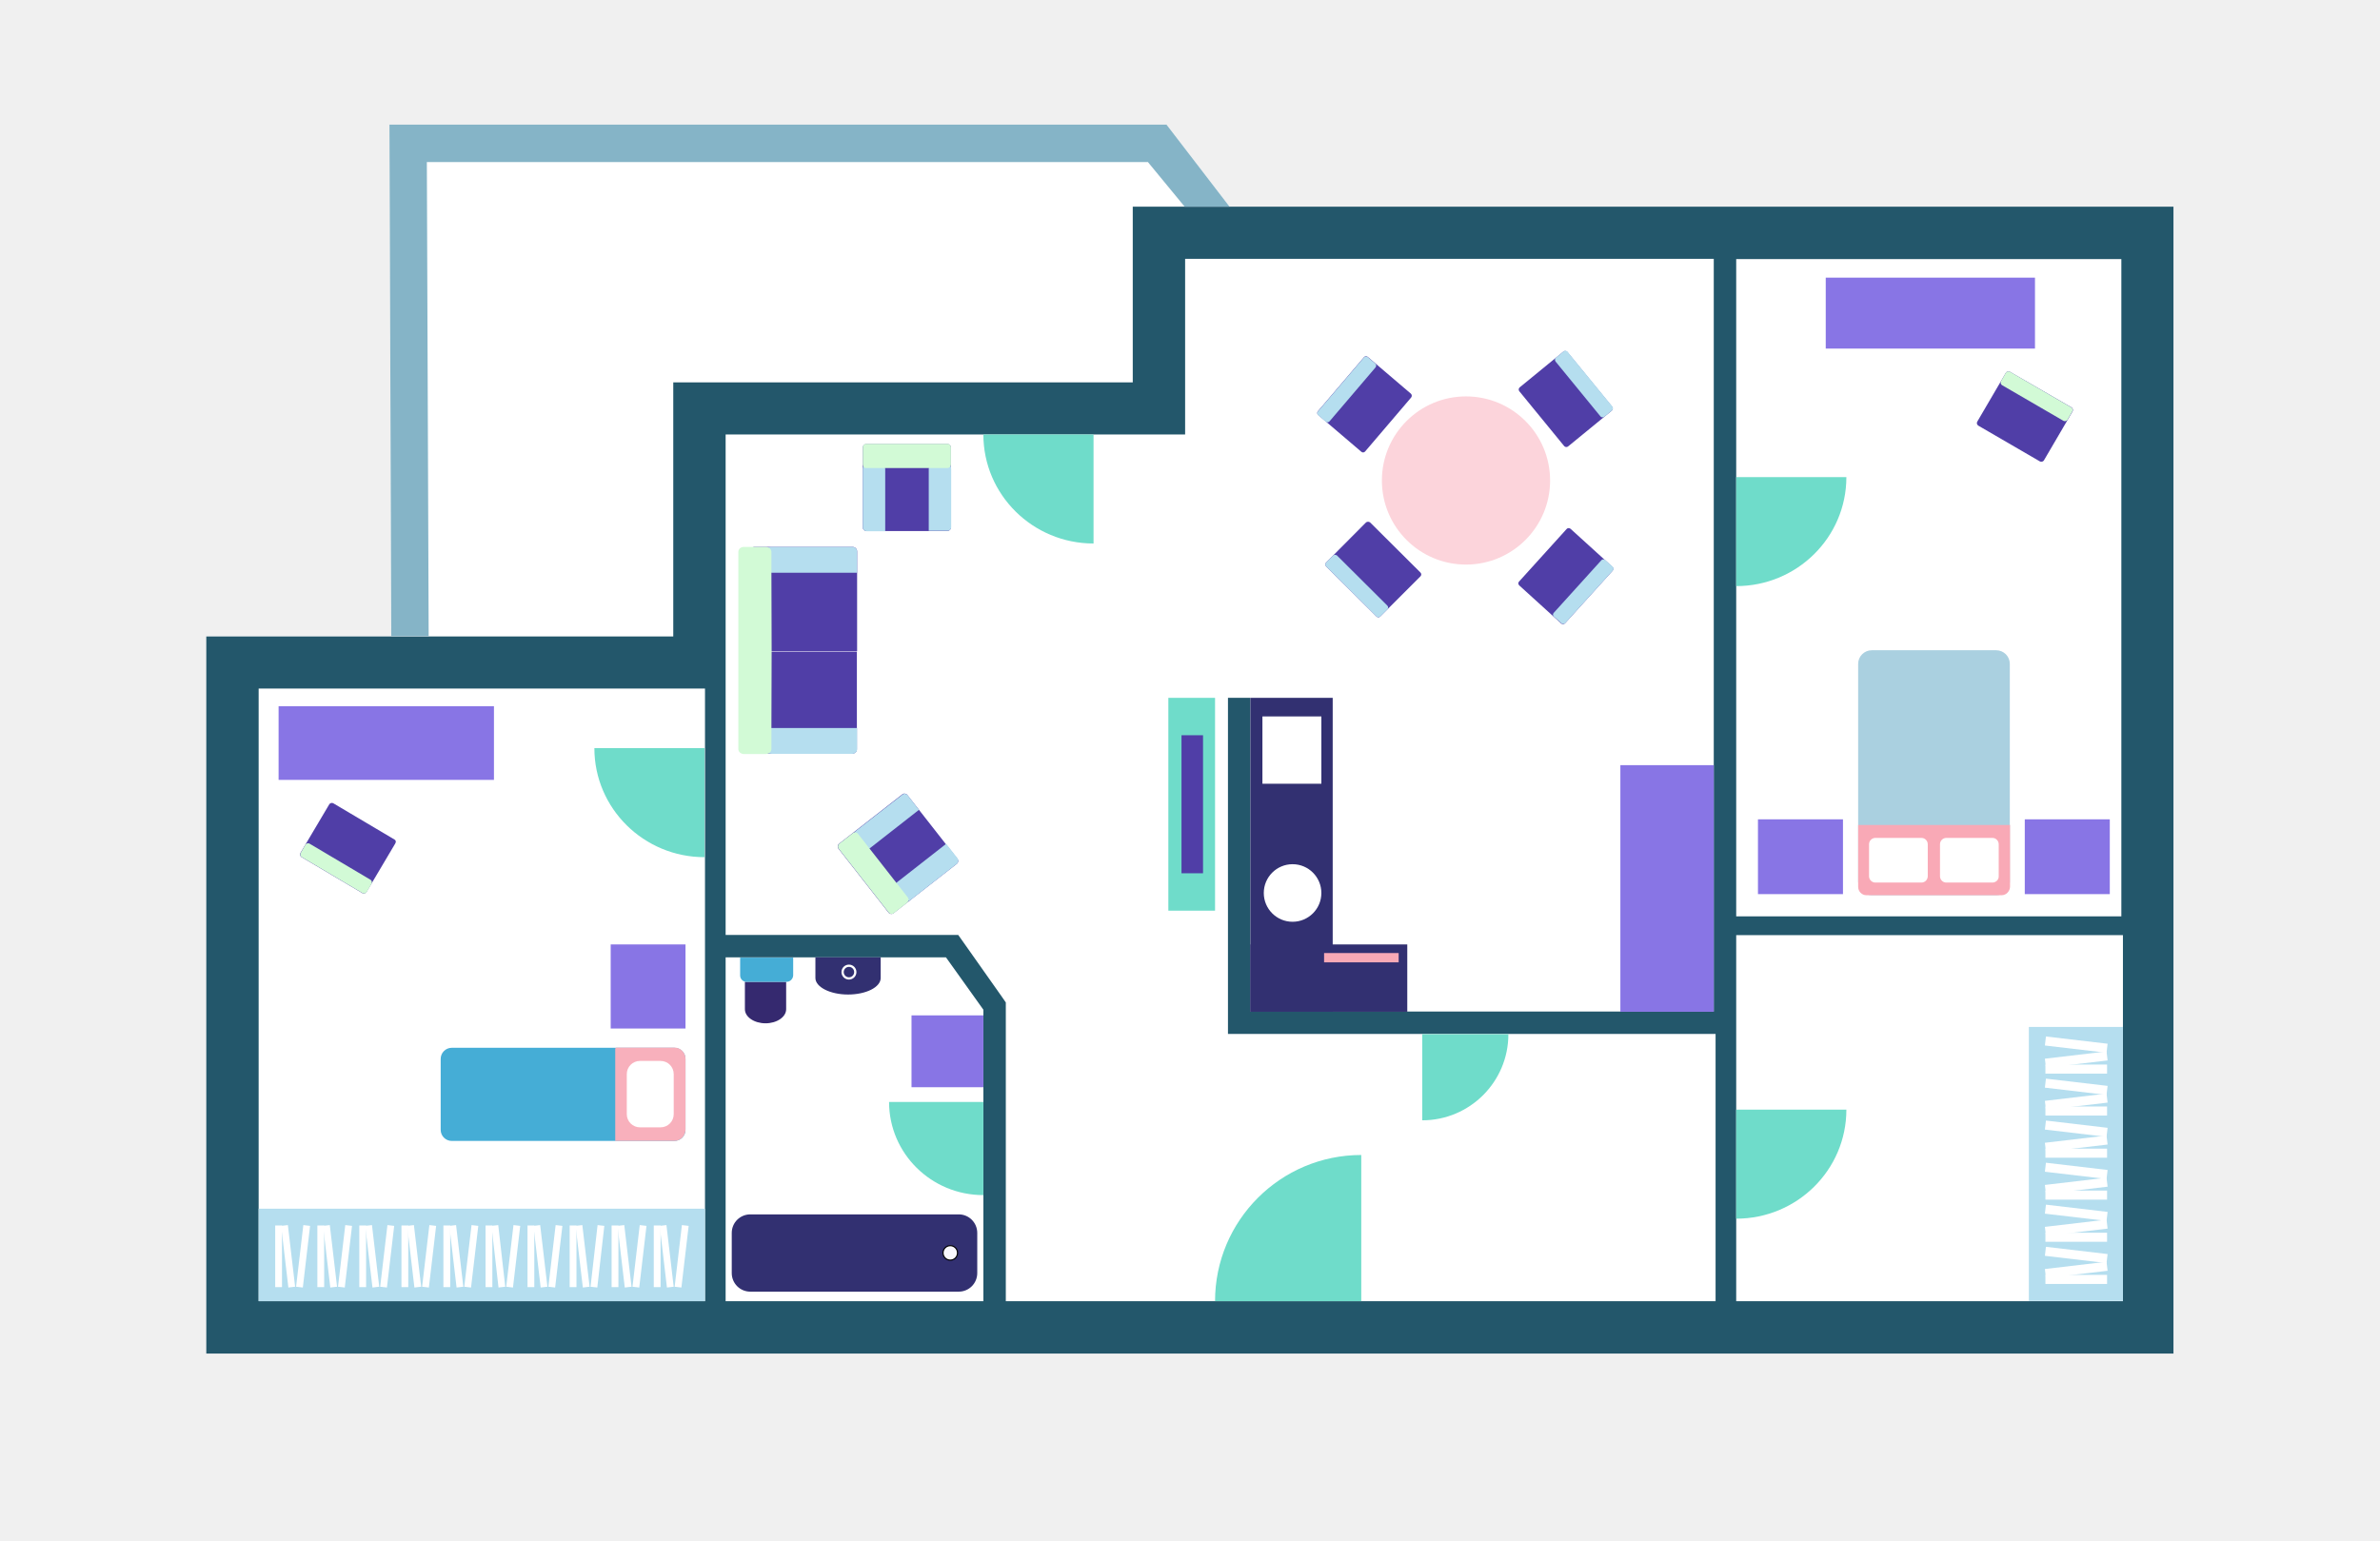
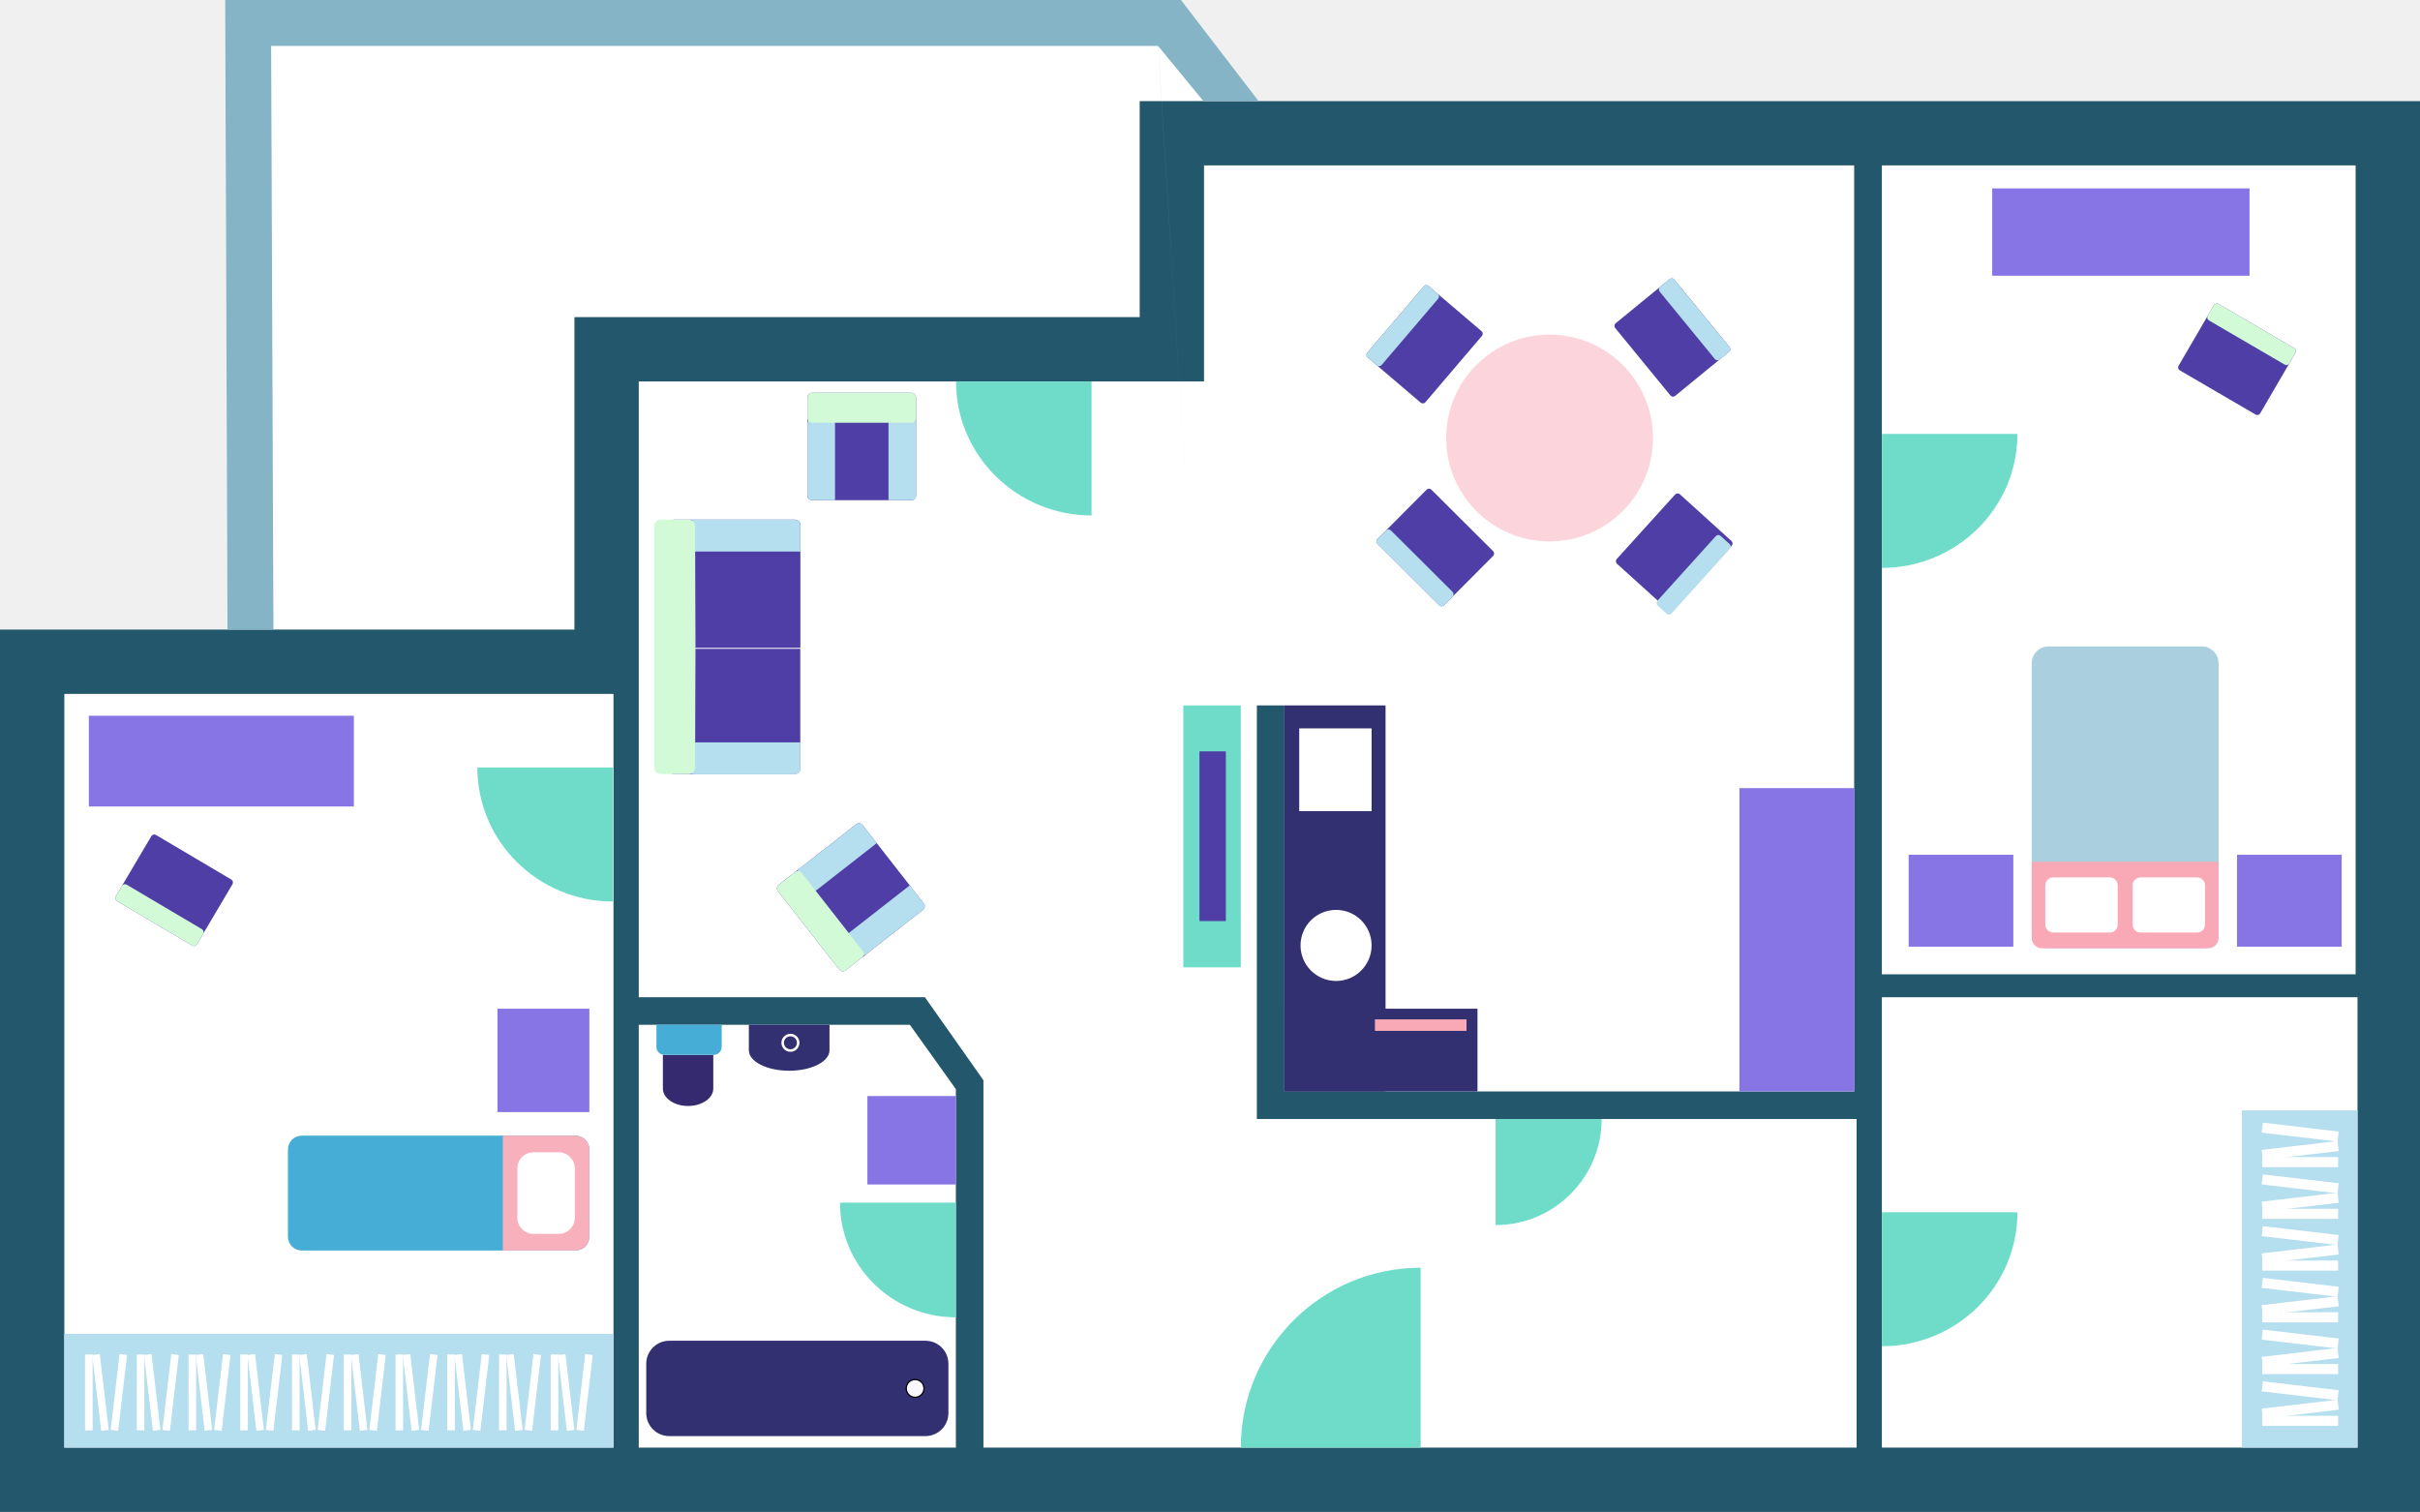
- <svg xmlns="http://www.w3.org/2000/svg" version="1.1" id="Layer_1" x="0px" y="0px" viewBox="0 0 1049.9 679.5" style="enable-background:new 0 0 1049.9 679.5;" xml:space="preserve">
-   <style type="text/css">
- 	.st0{fill:#FFFFFF;}
- 	.st1{fill:#23576B;}
- 	.st2{fill:#85B4C7;}
- 	.st3{fill:#FCD4DB;}
- 	.st4{fill:#503EA7;}
- 	.st5{fill:#B5DEEF;}
- 	.st6{fill:#323071;}
- 	.st7{fill:#8875E5;}
- 	.st8{fill:#F9A9B6;}
- 	.st9{fill:none;stroke:#FFFFFF;stroke-miterlimit:10;}
- 	.st10{fill:#35296F;}
- 	.st11{fill:#45ADD6;}
- 	.st12{fill:#F9F8FE;stroke:#000000;stroke-width:0.5;stroke-miterlimit:10;}
- 	.st13{fill:#6FDCCA;}
- 	.st14{fill:none;stroke:#FFFFFF;stroke-width:3;stroke-miterlimit:10;}
- 	.st15{fill:#D2FAD6;}
- 	.st16{fill:#F8B0BC;}
- 	.st17{fill:#AAD0E0;}
- 	.st18{fill:none;stroke:#FFFFFF;stroke-width:4;stroke-miterlimit:10;}
- 	.st19{fill:#00FF00;stroke:#FFFFFF;stroke-width:4;stroke-miterlimit:10;}
- </style>
-   <g>
-     <polygon class="st0" points="91,280.7 172.6,280.7 171.8,55 514.6,55 542.4,91.2 958.9,91.2 958.9,597.1 91,597.1  " />
-     <g>
-       <path class="st1" d="M499.7,91.2v77.5H297v112.1H91v316.4h867.8V91.2H499.7z M765.9,114.3h169.9v290H765.9V114.3z M311,574.1    H114.1V303.8H311V574.1z M433.8,574.1H320.1V422.4h97.2l16.5,23.1V574.1z M756.8,574.1H443.7V442.3l-1.8-2.6l-16.3-23.1l-2.9-4.1    H320.1V191.7h202.7v-77.5H756v332.1H551.6V307.9h-9.9v148.3h215.1V574.1z M936.4,574.1H765.9V412.6h170.6V574.1z" />
-       <path class="st2" d="M519.5,280.7 M506.3,71.4l16.3,19.8l19.8,0L514.6,55l0,0H171.8l0.8,225.7h16.5l-0.8-209.2H506.3" />
-     </g>
-     <g id="Kitchen">
-       <circle class="st3" cx="646.7" cy="212" r="37.1" />
-       <path class="st4" d="M670.1,256.6l21-23.2c0.4-0.5,1.2-0.5,1.7-0.1l18.5,16.8c0.5,0.4,0.5,1.2,0.1,1.7l-21,23.2    c-0.4,0.5-1.2,0.5-1.7,0.1l-18.5-16.8C669.7,257.8,669.6,257.1,670.1,256.6z" />
-       <path class="st5" d="M685.4,270.4l21-23.2c0.4-0.5,1.2-0.5,1.7-0.1l3.3,2.9c0.5,0.4,0.5,1.2,0.1,1.7l-21,23.2    c-0.4,0.5-1.2,0.5-1.7,0.1l-3.3-2.9C685,271.7,684.9,270.9,685.4,270.4z" />
-       <path class="st4" d="M622.5,175.4l-20.3,23.8c-0.4,0.5-1.2,0.6-1.7,0.1l-19-16.2c-0.5-0.4-0.6-1.2-0.1-1.7l20.3-23.8    c0.4-0.5,1.2-0.6,1.7-0.1l19,16.2C622.9,174.2,622.9,174.9,622.5,175.4z" />
-       <path class="st5" d="M606.8,162.1l-20.3,23.8c-0.4,0.5-1.2,0.6-1.7,0.1l-3.3-2.8c-0.5-0.4-0.6-1.2-0.1-1.7l20.3-23.8    c0.4-0.5,1.2-0.6,1.7-0.1l3.3,2.8C607.2,160.8,607.2,161.6,606.8,162.1z" />
-       <path class="st4" d="M690,196.8l-19.8-24.2c-0.4-0.5-0.3-1.3,0.2-1.7l19.3-15.8c0.5-0.4,1.3-0.3,1.7,0.2l19.8,24.2    c0.4,0.5,0.3,1.3-0.2,1.7l-19.3,15.8C691.2,197.4,690.4,197.3,690,196.8z" />
-       <path class="st5" d="M706,183.7l-19.8-24.2c-0.4-0.5-0.3-1.3,0.2-1.7l3.4-2.8c0.5-0.4,1.3-0.3,1.7,0.2l19.8,24.2    c0.4,0.5,0.3,1.3-0.2,1.7l-3.4,2.8C707.1,184.3,706.4,184.2,706,183.7z" />
-       <path class="st4" d="M604.4,230.5l22.2,22.1c0.5,0.5,0.5,1.2,0,1.7L608.9,272c-0.5,0.5-1.2,0.5-1.7,0L585,249.9    c-0.5-0.5-0.5-1.2,0-1.7l17.6-17.7C603.1,230.1,603.9,230.1,604.4,230.5z" />
-       <path class="st5" d="M589.8,245.1l22.2,22.1c0.5,0.5,0.5,1.2,0,1.7l-3.1,3.1c-0.5,0.5-1.2,0.5-1.7,0L585,249.9    c-0.5-0.5-0.5-1.2,0-1.7l3.1-3.1C588.6,244.7,589.3,244.7,589.8,245.1z" />
-       <rect x="551.6" y="307.9" class="st6" width="36.3" height="138.4" />
-       <rect x="551.6" y="416.7" class="st6" width="69.2" height="29.7" />
-       <rect x="556.9" y="316.1" class="st0" width="26" height="29.7" />
-       <rect x="714.8" y="337.6" class="st7" width="41.2" height="108.8" />
-       <rect x="584.1" y="420.5" class="st8" width="32.9" height="4.1" />
-       <circle class="st0" cx="570.2" cy="394" r="12.7" />
-     </g>
-     <g id="Bathroom">
-       <rect x="402.1" y="448" class="st7" width="31.7" height="31.7" />
-       <path class="st6" d="M388.5,422.4v9.1c0,4.1-6.5,7.3-14.4,7.3s-14.4-3.3-14.4-7.3v-9.1H388.5z" />
-       <circle class="st9" cx="374.5" cy="428.9" r="2.8" />
-       <path class="st10" d="M346.8,433.2v12.1c0,3.4-4.1,6.2-9.1,6.2c-5,0-9.1-2.8-9.1-6.2v-12.1H346.8z" />
-       <path class="st11" d="M347,433.2h-17.7c-1.6,0-2.8-1.3-2.8-2.8v-7.9h23.4v7.9C349.8,431.9,348.6,433.2,347,433.2z" />
-       <path class="st6" d="M422.9,569.9H331c-4.6,0-8.2-3.7-8.2-8.2V544c0-4.6,3.7-8.2,8.2-8.2h91.9c4.6,0,8.2,3.7,8.2,8.2v17.7    C431.1,566.2,427.5,569.9,422.9,569.9z" />
-       <circle class="st12" cx="419.2" cy="552.8" r="3.2" />
-       <path class="st13" d="M433.8,527.3c-23,0-41.6-18.4-41.6-41.1h41.6L433.8,527.3z" />
-     </g>
-     <g id="BedroomLeft">
-       <rect x="114.1" y="533.3" class="st5" width="196.9" height="40.8" />
-       <g>
-         <line class="st14" x1="122.9" y1="540.7" x2="122.9" y2="567.9" />
-         <line class="st14" x1="125.5" y1="540.7" x2="128.7" y2="567.9" />
-         <line class="st14" x1="135.3" y1="540.7" x2="132.1" y2="567.9" />
-         <line class="st14" x1="141.5" y1="540.7" x2="141.5" y2="567.9" />
-         <line class="st14" x1="144" y1="540.7" x2="147.2" y2="567.9" />
-         <line class="st14" x1="153.8" y1="540.7" x2="150.6" y2="567.9" />
-         <line class="st14" x1="160" y1="540.7" x2="160" y2="567.9" />
-         <line class="st14" x1="162.6" y1="540.7" x2="165.8" y2="567.9" />
-         <line class="st14" x1="172.4" y1="540.7" x2="169.2" y2="567.9" />
-         <line class="st14" x1="178.6" y1="540.7" x2="178.6" y2="567.9" />
-         <line class="st14" x1="181.1" y1="540.7" x2="184.3" y2="567.9" />
-         <line class="st14" x1="190.9" y1="540.7" x2="187.7" y2="567.9" />
-         <line class="st14" x1="197.1" y1="540.7" x2="197.1" y2="567.9" />
-         <line class="st14" x1="199.7" y1="540.7" x2="202.9" y2="567.9" />
-         <line class="st14" x1="209.5" y1="540.7" x2="206.3" y2="567.9" />
-         <line class="st14" x1="215.7" y1="540.7" x2="215.7" y2="567.9" />
-         <line class="st14" x1="218.3" y1="540.7" x2="221.4" y2="567.9" />
-         <line class="st14" x1="228" y1="540.7" x2="224.8" y2="567.9" />
-         <line class="st14" x1="234.2" y1="540.7" x2="234.2" y2="567.9" />
-         <line class="st14" x1="236.8" y1="540.7" x2="240" y2="567.9" />
-         <line class="st14" x1="246.6" y1="540.7" x2="243.4" y2="567.9" />
-         <line class="st14" x1="252.8" y1="540.7" x2="252.8" y2="567.9" />
-         <line class="st14" x1="255.4" y1="540.7" x2="258.6" y2="567.9" />
-         <line class="st14" x1="265.1" y1="540.7" x2="262" y2="567.9" />
-         <line class="st14" x1="271.3" y1="540.7" x2="271.3" y2="567.9" />
-         <line class="st14" x1="273.9" y1="540.7" x2="277.1" y2="567.9" />
-         <line class="st14" x1="283.7" y1="540.7" x2="280.5" y2="567.9" />
-         <line class="st14" x1="289.9" y1="540.7" x2="289.9" y2="567.9" />
-         <line class="st14" x1="292.5" y1="540.7" x2="295.7" y2="567.9" />
-         <line class="st14" x1="302.3" y1="540.7" x2="299.1" y2="567.9" />
-       </g>
-       <path class="st4" d="M174,370.4l-27-16c-0.6-0.3-1.3-0.1-1.7,0.4l-12.8,21.6c-0.3,0.6-0.1,1.3,0.4,1.7l27,16    c0.6,0.3,1.3,0.1,1.7-0.4l12.8-21.6C174.8,371.4,174.6,370.7,174,370.4z" />
-       <path class="st15" d="M163.5,388.2l-27-16c-0.6-0.3-1.3-0.1-1.7,0.4l-2.2,3.8c-0.3,0.6-0.1,1.3,0.4,1.7l27,16    c0.6,0.3,1.3,0.1,1.7-0.4l2.2-3.8C164.2,389.2,164,388.5,163.5,388.2z" />
-       <rect x="269.4" y="416.7" class="st7" width="33" height="37.1" />
-       <rect x="122.9" y="311.6" class="st7" width="95" height="32.5" />
-       <path class="st11" d="M297.5,503.4h-98.2c-2.7,0-4.9-2.2-4.9-4.9v-31.3c0-2.7,2.2-4.9,4.9-4.9h98.2c2.7,0,4.9,2.2,4.9,4.9v31.3    C302.4,501.2,300.2,503.4,297.5,503.4z" />
-       <path class="st16" d="M297.5,503.4h-26.1v-40.6c0-0.3,0.3-0.6,0.6-0.6h25.5c2.7,0,4.9,2.2,4.9,4.9v31.3    C302.4,501.2,300.2,503.4,297.5,503.4z" />
-       <path class="st0" d="M291.4,497.4h-9.1c-3.2,0-5.8-2.6-5.8-5.8v-17.7c0-3.2,2.6-5.8,5.8-5.8h9.1c3.2,0,5.8,2.6,5.8,5.8v17.7    C297.2,494.8,294.6,497.4,291.4,497.4z" />
-       <path class="st13" d="M310.8,378.2c-26.8,0-48.6-21.5-48.6-48.1h48.6L310.8,378.2z" />
-     </g>
-     <g id="Bedroom_Right">
-       <rect x="805.4" y="122.5" class="st7" width="92.3" height="31.3" />
-       <path class="st4" d="M872.7,187.8l27.2,15.8c0.6,0.3,1.3,0.1,1.7-0.4l12.7-21.7c0.3-0.6,0.1-1.3-0.4-1.7L886.6,164    c-0.6-0.3-1.3-0.1-1.7,0.4l-12.7,21.7C871.9,186.7,872.1,187.4,872.7,187.8z" />
-       <path class="st15" d="M883.1,169.9l27.2,15.8c0.6,0.3,1.3,0.1,1.7-0.4l2.2-3.8c0.3-0.6,0.1-1.3-0.4-1.7L886.6,164    c-0.6-0.3-1.3-0.1-1.7,0.4l-2.2,3.8C882.4,168.8,882.6,169.5,883.1,169.9z" />
-       <path class="st17" d="M880.6,395h-54.9c-3.3,0-6-2.7-6-6v-96.1c0-3.3,2.7-6,6-6h54.9c3.3,0,6,2.7,6,6v96.1    C886.6,392.3,883.9,395,880.6,395z" />
-       <path class="st8" d="M882.9,395h-59.5c-2.1,0-3.7-1.7-3.7-3.7V364h67v27.3C886.6,393.3,885,395,882.9,395z" />
-       <g>
-         <path class="st0" d="M847.6,389.4h-20.3c-1.6,0-2.8-1.3-2.8-2.8v-14.1c0-1.6,1.3-2.8,2.8-2.8h20.3c1.6,0,2.8,1.3,2.8,2.8v14.1     C850.4,388.1,849.2,389.4,847.6,389.4z" />
-         <path class="st0" d="M878.9,389.4h-20.3c-1.6,0-2.8-1.3-2.8-2.8v-14.1c0-1.6,1.3-2.8,2.8-2.8h20.3c1.6,0,2.8,1.3,2.8,2.8v14.1     C881.8,388.1,880.5,389.4,878.9,389.4z" />
-       </g>
-       <rect x="893.2" y="361.5" class="st7" width="37.5" height="33" />
-       <rect x="775.5" y="361.5" class="st7" width="37.5" height="33" />
-       <path class="st13" d="M765.9,258.6c26.8,0,48.6-21.5,48.6-48.1h-48.6V258.6z" />
-     </g>
-     <g id="SideRoomRight">
-       <rect x="895" y="453.1" class="st5" width="41.5" height="120.9" />
-       <line class="st18" x1="902.3" y1="564.5" x2="929.5" y2="564.5" />
-       <line class="st18" x1="902.3" y1="561.9" x2="929.5" y2="558.7" />
-       <line class="st18" x1="902.3" y1="552.1" x2="929.5" y2="555.3" />
-       <line class="st18" x1="902.3" y1="545.9" x2="929.5" y2="545.9" />
-       <line class="st18" x1="902.3" y1="543.3" x2="929.5" y2="540.1" />
-       <line class="st19" x1="902.3" y1="533.5" x2="929.5" y2="536.7" />
-       <line class="st19" x1="902.3" y1="527.3" x2="929.5" y2="527.3" />
-       <line class="st19" x1="902.3" y1="524.8" x2="929.5" y2="521.6" />
-       <line class="st19" x1="902.3" y1="515" x2="929.5" y2="518.2" />
-       <line class="st19" x1="902.3" y1="508.8" x2="929.5" y2="508.8" />
-       <line class="st19" x1="902.3" y1="506.2" x2="929.5" y2="503" />
-       <line class="st19" x1="902.3" y1="496.4" x2="929.5" y2="499.6" />
-       <line class="st19" x1="902.3" y1="490.2" x2="929.5" y2="490.2" />
-       <line class="st19" x1="902.3" y1="487.7" x2="929.5" y2="484.5" />
-       <line class="st19" x1="902.3" y1="477.9" x2="929.5" y2="481.1" />
-       <line class="st19" x1="902.3" y1="471.7" x2="929.5" y2="471.7" />
-       <line class="st19" x1="902.3" y1="469.1" x2="929.5" y2="465.9" />
-       <line class="st19" x1="902.3" y1="459.3" x2="929.5" y2="462.5" />
-       <path class="st19" d="M902.3,453.1" />
-       <path class="st13" d="M765.9,537.7c26.8,0,48.6-21.5,48.6-48.1l-48.6,0V537.7z" />
-     </g>
-     <g id="LivingRoom">
-       <path class="st4" d="M422,381.2l-27.8,21.7c-0.7,0.6-1.8,0.4-2.3-0.3l-22-28.1c-0.6-0.7-0.4-1.8,0.3-2.3l27.8-21.7    c0.7-0.6,1.8-0.4,2.3,0.3l22,28.1C422.9,379.6,422.8,380.6,422,381.2z" />
-       <g>
-         <path class="st5" d="M405.4,357.3l-21.6,16.9c-1.4,1.1-3.5,0.9-4.6-0.6l-2-2.6c-1.1-1.4-0.9-3.5,0.6-4.6l20.3-15.8     c0.7-0.6,1.8-0.4,2.3,0.3L405.4,357.3z" />
-       </g>
-       <g>
-         <path class="st5" d="M422,381.2L401.8,397c-1.4,1.1-3.5,0.9-4.6-0.6l-2-2.6c-1.1-1.4-0.9-3.5,0.6-4.6l21.6-16.9l5.1,6.5     C422.9,379.6,422.8,380.6,422,381.2z" />
-       </g>
-       <path class="st4" d="M380.6,232.7l0-35.2c0-0.9,0.7-1.6,1.6-1.6l35.7,0c0.9,0,1.6,0.7,1.6,1.6l0,35.2c0,0.9-0.7,1.6-1.6,1.6    l-35.7,0C381.3,234.3,380.6,233.6,380.6,232.7z" />
-       <g>
-         <path class="st5" d="M409.7,234.3v-27.4c0-1.8,1.5-3.3,3.3-3.3h3.3c1.8,0,3.3,1.5,3.3,3.3l0,25.7c0,0.9-0.7,1.6-1.6,1.6H409.7z" />
-       </g>
-       <g>
-         <path class="st5" d="M380.6,232.7l0-25.7c0-1.8,1.5-3.3,3.3-3.3h3.3c1.8,0,3.3,1.5,3.3,3.3l0,27.4h-8.2     C381.3,234.3,380.6,233.6,380.6,232.7z" />
-       </g>
-       <path class="st4" d="M376.1,332.5l-43.3,0c-1.1,0-2-0.9-2-2l0-41c0-1.1,0.9-2,2-2l45.2,0l0,42.9    C378.1,331.6,377.2,332.5,376.1,332.5z" />
-       <path class="st4" d="M376.1,241.3l-43.2,0c-1.1,0-2,0.9-2,2l0,42c0,1.1,0.9,2,2,2l45.2,0l0-44    C378.1,242.2,377.2,241.3,376.1,241.3z" />
-       <g>
-         <path class="st5" d="M376,332.6l-35.6,0c-2.3,0-4.1-1.9-4.1-4.1v-3.2c0-2.3,1.9-4.1,4.1-4.1l37.7,0l0,9.4     C378.1,331.7,377.1,332.6,376,332.6z" />
-       </g>
-       <g>
-         <path class="st5" d="M376,241.3l-35.6,0c-2.3,0-4.1,1.9-4.1,4.1v3.2c0,2.3,1.9,4.1,4.1,4.1l37.7,0l0-9.4     C378.1,242.2,377.1,241.3,376,241.3z" />
-       </g>
-       <rect x="515.4" y="307.9" class="st13" width="20.6" height="93.9" />
-       <rect x="521.2" y="324.4" class="st4" width="9.5" height="60.9" />
-       <path class="st13" d="M536,574.1c0-35.6,28.9-64.5,64.5-64.5v64.5H536z" />
-       <path class="st13" d="M482.4,239.8c-26.8,0-48.6-21.5-48.6-48.1h48.6V239.8z" />
-       <path class="st13" d="M627.4,494.3c21,0,38-17,38-38h-38V494.3z" />
-       <path class="st15" d="M328.2,241.3h9.6c1.4,0,2.5,1,2.5,2.2l0,9.4l0.1,34.1l-0.1,34.1l0,9.4c0,1.2-1.1,2.2-2.5,2.2h-9.6    c-1.4,0-2.5-1-2.5-2.2v-86.9C325.7,242.2,326.8,241.3,328.2,241.3z" />
-       <path class="st15" d="M380.6,204.9v-7.5c0-0.9,0.7-1.6,1.6-1.6l35.7,0c0.9,0,1.6,0.7,1.6,1.6v7.5c0,0.9-0.7,1.6-1.6,1.6h-35.7    C381.3,206.6,380.6,205.8,380.6,204.9z" />
-       <path class="st15" d="M400.2,398.3l-5.9,4.6c-0.7,0.6-1.8,0.4-2.3-0.3l-22-28.1c-0.6-0.7-0.4-1.8,0.3-2.3l5.9-4.6    c0.7-0.6,1.8-0.4,2.3,0.3l22,28.1C401,396.7,400.9,397.7,400.2,398.3z" />
-     </g>
+ <svg xmlns="http://www.w3.org/2000/svg" id="Layer_1" data-name="Layer 1" viewBox="0 0 960.36 600">
+   <defs>
+     <style>.cls-1{fill:#fff;}.cls-2{fill:#23576b;}.cls-3{fill:#85b4c7;}.cls-4{fill:#fcd4db;}.cls-5{fill:#503ea7;}.cls-6{fill:#b5deef;}.cls-7{fill:#323071;}.cls-8{fill:#8875e5;}.cls-9{fill:#f9a9b6;}.cls-10,.cls-15,.cls-19{fill:none;}.cls-10,.cls-15,.cls-19,.cls-20{stroke:#fff;}.cls-10,.cls-13,.cls-15,.cls-19,.cls-20{stroke-miterlimit:10;}.cls-11{fill:#35296f;}.cls-12{fill:#45add6;}.cls-13{fill:#f9f8fe;stroke:#000;stroke-width:0.5px;}.cls-14{fill:#6fdcca;}.cls-15{stroke-width:3px;}.cls-16{fill:#d2fad6;}.cls-17{fill:#f8b0bc;}.cls-18{fill:#aad0e0;}.cls-19,.cls-20{stroke-width:4px;}.cls-20{fill:lime;}</style>
+   </defs>
+   <polygon class="cls-1" points="0 249.85 90.27 249.79 89.36 0 468.69 0 499.47 40.12 960.37 40.12 960.37 600 0 600 0 249.85" />
+   <path class="cls-2" d="M485.1,55.12v85.72H260.78v124h-228V615H993.18V55.12ZM779.63,80.65h188v321h-188ZM276.28,589.47H58.35V290.38H276.28Zm135.87,0H286.31V421.69h107.6l18.24,25.53Zm357.45,0H423.09V443.72l-2-2.87-18-25.53-3.23-4.58H286.31V166.37H510.63V80.65h258V448.13H542.54V294.94H531.6V459.07h238Zm198.78,0H779.63V410.74H968.38Z" transform="translate(-32.82 -15)" />
+   <path class="cls-3" d="M507,264.85,492.39,33.24l18,21.88h21.89L501.51,15H122.18l.91,249.79h18.24l-.91-231.55h352" transform="translate(-32.82 -15)" />
+   <g id="Kitchen">
+     <circle class="cls-4" cx="614.94" cy="173.83" r="41.03" />
+     <rect class="cls-5" x="677.83" y="220.31" width="37.26" height="30.32" rx="1.33" ry="1.33" transform="matrix(-0.67, 0.74, -0.74, -0.67, 1305.27, -138.42)" />
+     <rect class="cls-6" x="686.28" y="239.35" width="37.26" height="7.52" rx="1.33" ry="1.33" transform="translate(1325.08 -131.93) rotate(132.1)" />
+     <rect class="cls-5" x="579.55" y="136.51" width="37.26" height="30.32" rx="1.33" ry="1.33" transform="translate(61.83 493.43) rotate(-49.55)" />
+     <rect class="cls-6" x="570.88" y="140.51" width="37.26" height="7.52" rx="1.33" ry="1.33" transform="translate(64.41 484.24) rotate(-49.55)" />
+     <rect class="cls-5" x="677.83" y="133.79" width="37.26" height="30.32" rx="1.33" ry="1.33" transform="translate(337.69 -499.29) rotate(50.69)" />
+     <rect class="cls-6" x="686.65" y="137.97" width="37.26" height="7.52" rx="1.33" ry="1.33" transform="translate(335.34 -508.76) rotate(50.69)" />
+     <rect class="cls-5" x="583.8" y="217.09" width="37.26" height="30.32" rx="1.33" ry="1.33" transform="translate(832.58 806.92) rotate(-135.12)" />
+     <rect class="cls-6" x="575.76" y="236.57" width="37.26" height="7.52" rx="1.33" ry="1.33" transform="translate(813.13 815.05) rotate(-135.12)" />
+     <rect class="cls-7" x="509.73" y="279.94" width="40.12" height="153.19" />
+     <rect class="cls-7" x="509.73" y="400.3" width="76.6" height="32.83" />
+     <rect class="cls-1" x="515.59" y="289.06" width="28.72" height="32.83" />
+     <rect class="cls-8" x="690.27" y="312.77" width="45.59" height="120.36" />
+     <rect class="cls-9" x="545.62" y="404.54" width="36.36" height="4.56" />
+     <circle class="cls-1" cx="530.21" cy="375.19" r="14.1" />
+   </g>
+   <g id="Bathroom">
+     <rect class="cls-8" x="344.22" y="434.95" width="35.11" height="35.11" />
+     <path class="cls-7" d="M362,421.69v10.12c0,4.48-7.15,8.11-16,8.11s-16-3.63-16-8.11V421.69Z" transform="translate(-32.82 -15)" />
+     <circle class="cls-10" cx="313.68" cy="413.83" r="3.08" />
+     <path class="cls-11" d="M315.88,433.61V447c0,3.81-4.49,6.91-10,6.91s-10-3.1-10-6.91V433.61Z" transform="translate(-32.82 -15)" />
+     <path class="cls-12" d="M260.49,406.69H286.4a0,0,0,0,1,0,0v8.78a3.15,3.15,0,0,1-3.15,3.15h-19.6a3.15,3.15,0,0,1-3.15-3.15v-8.78A0,0,0,0,1,260.49,406.69Z" />
+     <rect class="cls-7" x="256.46" y="532.07" width="119.91" height="37.84" rx="9.12" ry="9.12" />
+     <circle class="cls-13" cx="363.15" cy="550.99" r="3.53" />
+     <path class="cls-14" d="M412.15,537.78c-25.44,0-46-20.38-46-45.52h46Z" transform="translate(-32.82 -15)" />
+   </g>
+   <g id="BedroomLeft">
+     <rect class="cls-6" x="25.53" y="529.33" width="217.93" height="45.14" />
+     <line class="cls-15" x1="35.26" y1="537.54" x2="35.26" y2="567.63" />
+     <line class="cls-15" x1="38.11" y1="537.54" x2="41.64" y2="567.63" />
+     <line class="cls-15" x1="48.94" y1="537.54" x2="45.4" y2="567.63" />
+     <line class="cls-15" x1="55.79" y1="537.54" x2="55.79" y2="567.63" />
+     <line class="cls-15" x1="58.64" y1="537.54" x2="62.18" y2="567.63" />
+     <line class="cls-15" x1="69.47" y1="537.54" x2="65.94" y2="567.63" />
+     <line class="cls-15" x1="76.33" y1="537.54" x2="76.33" y2="567.63" />
+     <line class="cls-15" x1="79.18" y1="537.54" x2="82.71" y2="567.63" />
+     <line class="cls-15" x1="90" y1="537.54" x2="86.47" y2="567.63" />
+     <line class="cls-15" x1="96.86" y1="537.54" x2="96.86" y2="567.63" />
+     <line class="cls-15" x1="99.71" y1="537.54" x2="103.24" y2="567.63" />
+     <line class="cls-15" x1="110.54" y1="537.54" x2="107" y2="567.63" />
+     <line class="cls-15" x1="117.39" y1="537.54" x2="117.39" y2="567.63" />
+     <line class="cls-15" x1="120.24" y1="537.54" x2="123.78" y2="567.63" />
+     <line class="cls-15" x1="131.07" y1="537.54" x2="127.54" y2="567.63" />
+     <line class="cls-15" x1="137.93" y1="537.54" x2="137.93" y2="567.63" />
+     <line class="cls-15" x1="140.78" y1="537.54" x2="144.31" y2="567.63" />
+     <line class="cls-15" x1="151.6" y1="537.54" x2="148.07" y2="567.63" />
+     <line class="cls-15" x1="158.46" y1="537.54" x2="158.46" y2="567.63" />
+     <line class="cls-15" x1="161.31" y1="537.54" x2="164.84" y2="567.63" />
+     <line class="cls-15" x1="172.14" y1="537.54" x2="168.6" y2="567.63" />
+     <line class="cls-15" x1="178.99" y1="537.54" x2="178.99" y2="567.63" />
+     <line class="cls-15" x1="181.84" y1="537.54" x2="185.38" y2="567.63" />
+     <line class="cls-15" x1="192.67" y1="537.54" x2="189.14" y2="567.63" />
+     <line class="cls-15" x1="199.53" y1="537.54" x2="199.53" y2="567.63" />
+     <line class="cls-15" x1="202.38" y1="537.54" x2="205.91" y2="567.63" />
+     <line class="cls-15" x1="213.2" y1="537.54" x2="209.67" y2="567.63" />
+     <line class="cls-15" x1="220.06" y1="537.54" x2="220.06" y2="567.63" />
+     <line class="cls-15" x1="222.91" y1="537.54" x2="226.44" y2="567.63" />
+     <line class="cls-15" x1="233.74" y1="537.54" x2="230.2" y2="567.63" />
+     <rect class="cls-5" x="83.2" y="353.08" width="37.42" height="30.45" rx="1.34" ry="1.34" transform="translate(168.86 -15.59) rotate(30.6)" />
+     <rect class="cls-16" x="77.38" y="374.38" width="37.42" height="7.55" rx="1.34" ry="1.34" transform="translate(173.06 -11.25) rotate(30.6)" />
+     <rect class="cls-8" x="197.42" y="400.3" width="36.47" height="41.03" />
+     <rect class="cls-8" x="35.26" y="284.04" width="105.17" height="36.02" />
+     <rect class="cls-12" x="114.27" y="450.68" width="119.62" height="45.59" rx="5.47" ry="5.47" />
+     <path class="cls-17" d="M200.2,450.68h28.22a5.47,5.47,0,0,1,5.47,5.47v34.65a5.47,5.47,0,0,1-5.47,5.47H199.53a0,0,0,0,1,0,0V451.36A.68.68,0,0,1,200.2,450.68Z" />
+     <rect class="cls-1" x="205.31" y="457.29" width="22.8" height="32.37" rx="6.38" ry="6.38" />
+     <path class="cls-14" d="M276.05,372.76c-29.71,0-53.79-23.81-53.79-53.18h53.79Z" transform="translate(-32.82 -15)" />
+   </g>
+   <g id="Bedroom_Right" data-name="Bedroom Right">
+     <rect class="cls-8" x="790.58" y="74.77" width="102.13" height="34.65" />
+     <rect class="cls-5" x="901.8" y="142.34" width="37.5" height="30.51" rx="1.34" ry="1.34" transform="translate(1603.57 742.45) rotate(-149.75)" />
+     <rect class="cls-16" x="907.58" y="143.9" width="37.5" height="7.57" rx="1.34" ry="1.34" transform="translate(1619.33 726.89) rotate(-149.75)" />
+     <rect class="cls-18" x="806.28" y="256.53" width="74.16" height="119.76" rx="6.69" ry="6.69" />
+     <path class="cls-9" d="M806.28,342h74.16a0,0,0,0,1,0,0v30.18a4.15,4.15,0,0,1-4.15,4.15H810.42a4.15,4.15,0,0,1-4.15-4.15V342A0,0,0,0,1,806.28,342Z" />
+     <rect class="cls-1" x="811.67" y="348.19" width="28.72" height="21.88" rx="3.12" ry="3.12" />
+     <rect class="cls-1" x="846.32" y="348.19" width="28.72" height="21.88" rx="3.12" ry="3.12" />
+     <rect class="cls-8" x="887.74" y="339.21" width="41.54" height="36.47" />
+     <rect class="cls-8" x="757.44" y="339.21" width="41.54" height="36.47" />
+     <path class="cls-14" d="M779.63,240.37c29.71,0,53.8-23.81,53.8-53.18h-53.8Z" transform="translate(-32.82 -15)" />
+   </g>
+   <g id="SideRoomRight">
+     <rect class="cls-6" x="889.67" y="440.65" width="45.9" height="133.82" />
+     <line class="cls-19" x1="897.77" y1="563.85" x2="927.86" y2="563.85" />
+     <line class="cls-19" x1="897.77" y1="561" x2="927.86" y2="557.46" />
+     <line class="cls-19" x1="897.77" y1="550.17" x2="927.86" y2="553.7" />
+     <line class="cls-19" x1="897.77" y1="543.31" x2="927.86" y2="543.31" />
+     <line class="cls-19" x1="897.77" y1="540.46" x2="927.86" y2="536.93" />
+     <line class="cls-20" x1="897.77" y1="529.64" x2="927.86" y2="533.17" />
+     <line class="cls-20" x1="897.77" y1="522.78" x2="927.86" y2="522.78" />
+     <line class="cls-20" x1="897.77" y1="519.93" x2="927.86" y2="516.4" />
+     <line class="cls-20" x1="897.77" y1="509.1" x2="927.86" y2="512.64" />
+     <line class="cls-20" x1="897.77" y1="502.25" x2="927.86" y2="502.25" />
+     <line class="cls-20" x1="897.77" y1="499.4" x2="927.86" y2="495.86" />
+     <line class="cls-20" x1="897.77" y1="488.57" x2="927.86" y2="492.1" />
+     <line class="cls-20" x1="897.77" y1="481.71" x2="927.86" y2="481.71" />
+     <line class="cls-20" x1="897.77" y1="478.86" x2="927.86" y2="475.33" />
+     <line class="cls-20" x1="897.77" y1="468.04" x2="927.86" y2="471.57" />
+     <line class="cls-20" x1="897.77" y1="461.18" x2="927.86" y2="461.18" />
+     <line class="cls-20" x1="897.77" y1="458.33" x2="927.86" y2="454.8" />
+     <line class="cls-20" x1="897.77" y1="447.5" x2="927.86" y2="451.04" />
+     <path class="cls-20" d="M930.59,455.65" transform="translate(-32.82 -15)" />
+     <path class="cls-14" d="M779.63,549.26c29.71,0,53.8-23.81,53.8-53.18h-53.8Z" transform="translate(-32.82 -15)" />
+   </g>
+   <g id="LivingRoom">
+     <rect class="cls-5" x="349.17" y="349.52" width="42.63" height="43.1" rx="1.82" ry="1.82" transform="translate(-182.75 291.86) rotate(-38.01)" />
+     <path class="cls-6" d="M380.75,349.59l-23.87,18.65a3.65,3.65,0,0,1-5.12-.62l-2.25-2.88a3.65,3.65,0,0,1,.63-5.12l22.43-17.53a1.83,1.83,0,0,1,2.56.31Z" transform="translate(-32.82 -15)" />
+     <path class="cls-6" d="M399.12,376.05l-22.43,17.53a3.65,3.65,0,0,1-5.12-.63l-2.25-2.87A3.65,3.65,0,0,1,370,385l23.87-18.66,5.61,7.19A1.83,1.83,0,0,1,399.12,376.05Z" transform="translate(-32.82 -15)" />
+     <rect class="cls-5" x="353.48" y="170.64" width="42.63" height="43.1" rx="1.82" ry="1.82" transform="translate(534.17 -197.61) rotate(90)" />
+     <path class="cls-6" d="M385.41,213.51v-30.3a3.65,3.65,0,0,1,3.64-3.65h3.65a3.65,3.65,0,0,1,3.65,3.65v28.47a1.83,1.83,0,0,1-1.82,1.83Z" transform="translate(-32.82 -15)" />
+     <path class="cls-6" d="M353.25,211.68V183.21a3.65,3.65,0,0,1,3.64-3.65h3.65a3.65,3.65,0,0,1,3.65,3.65v30.3h-9.12A1.82,1.82,0,0,1,353.25,211.68Z" transform="translate(-32.82 -15)" />
+     <path class="cls-5" d="M267.59,257.49h50a0,0,0,0,1,0,0V305a2.17,2.17,0,0,1-2.17,2.17H267.59a2.17,2.17,0,0,1-2.17-2.17V259.66a2.17,2.17,0,0,1,2.17-2.17Z" />
+     <path class="cls-5" d="M267.62,206.2h47.82a2.19,2.19,0,0,1,2.19,2.19v48.7a0,0,0,0,1,0,0h-50a2.19,2.19,0,0,1-2.19-2.19V208.39A2.19,2.19,0,0,1,267.62,206.2Z" />
+     <path class="cls-6" d="M348.16,322.29h-39.4a4.58,4.58,0,0,1-4.58-4.58V314.2a4.58,4.58,0,0,1,4.58-4.58h41.69V320A2.29,2.29,0,0,1,348.16,322.29Z" transform="translate(-32.82 -15)" />
+     <path class="cls-6" d="M348.16,221.2h-39.4a4.58,4.58,0,0,0-4.58,4.58v3.51a4.59,4.59,0,0,0,4.58,4.59h41.69V223.49A2.3,2.3,0,0,0,348.16,221.2Z" transform="translate(-32.82 -15)" />
+     <rect class="cls-14" x="469.6" y="279.94" width="22.8" height="103.95" />
+     <rect class="cls-5" x="475.99" y="298.18" width="10.49" height="67.35" />
+     <path class="cls-14" d="M525.22,589.47a71.38,71.38,0,0,1,71.38-71.38v71.38Z" transform="translate(-32.82 -15)" />
+     <path class="cls-14" d="M466,219.55c-29.71,0-53.8-23.81-53.8-53.18H466Z" transform="translate(-32.82 -15)" />
+     <path class="cls-14" d="M626.33,501.17a42.09,42.09,0,0,0,42.09-42.1H626.33Z" transform="translate(-32.82 -15)" />
+     <path class="cls-16" d="M295.24,221.2H305.9a2.61,2.61,0,0,1,2.79,2.4l0,10.36.13,37.72-.13,37.74,0,10.36a2.61,2.61,0,0,1-2.79,2.4H295.24a2.61,2.61,0,0,1-2.79-2.4V223.6A2.61,2.61,0,0,1,295.24,221.2Z" transform="translate(-32.82 -15)" />
+     <rect class="cls-16" x="368.84" y="155.28" width="11.91" height="43.1" rx="1.82" ry="1.82" transform="translate(518.81 -212.97) rotate(90)" />
+     <rect class="cls-16" x="352.43" y="358.98" width="11.91" height="43.1" rx="1.82" ry="1.82" transform="translate(-191.14 286.42) rotate(-38.01)" />
  </g>
</svg>
